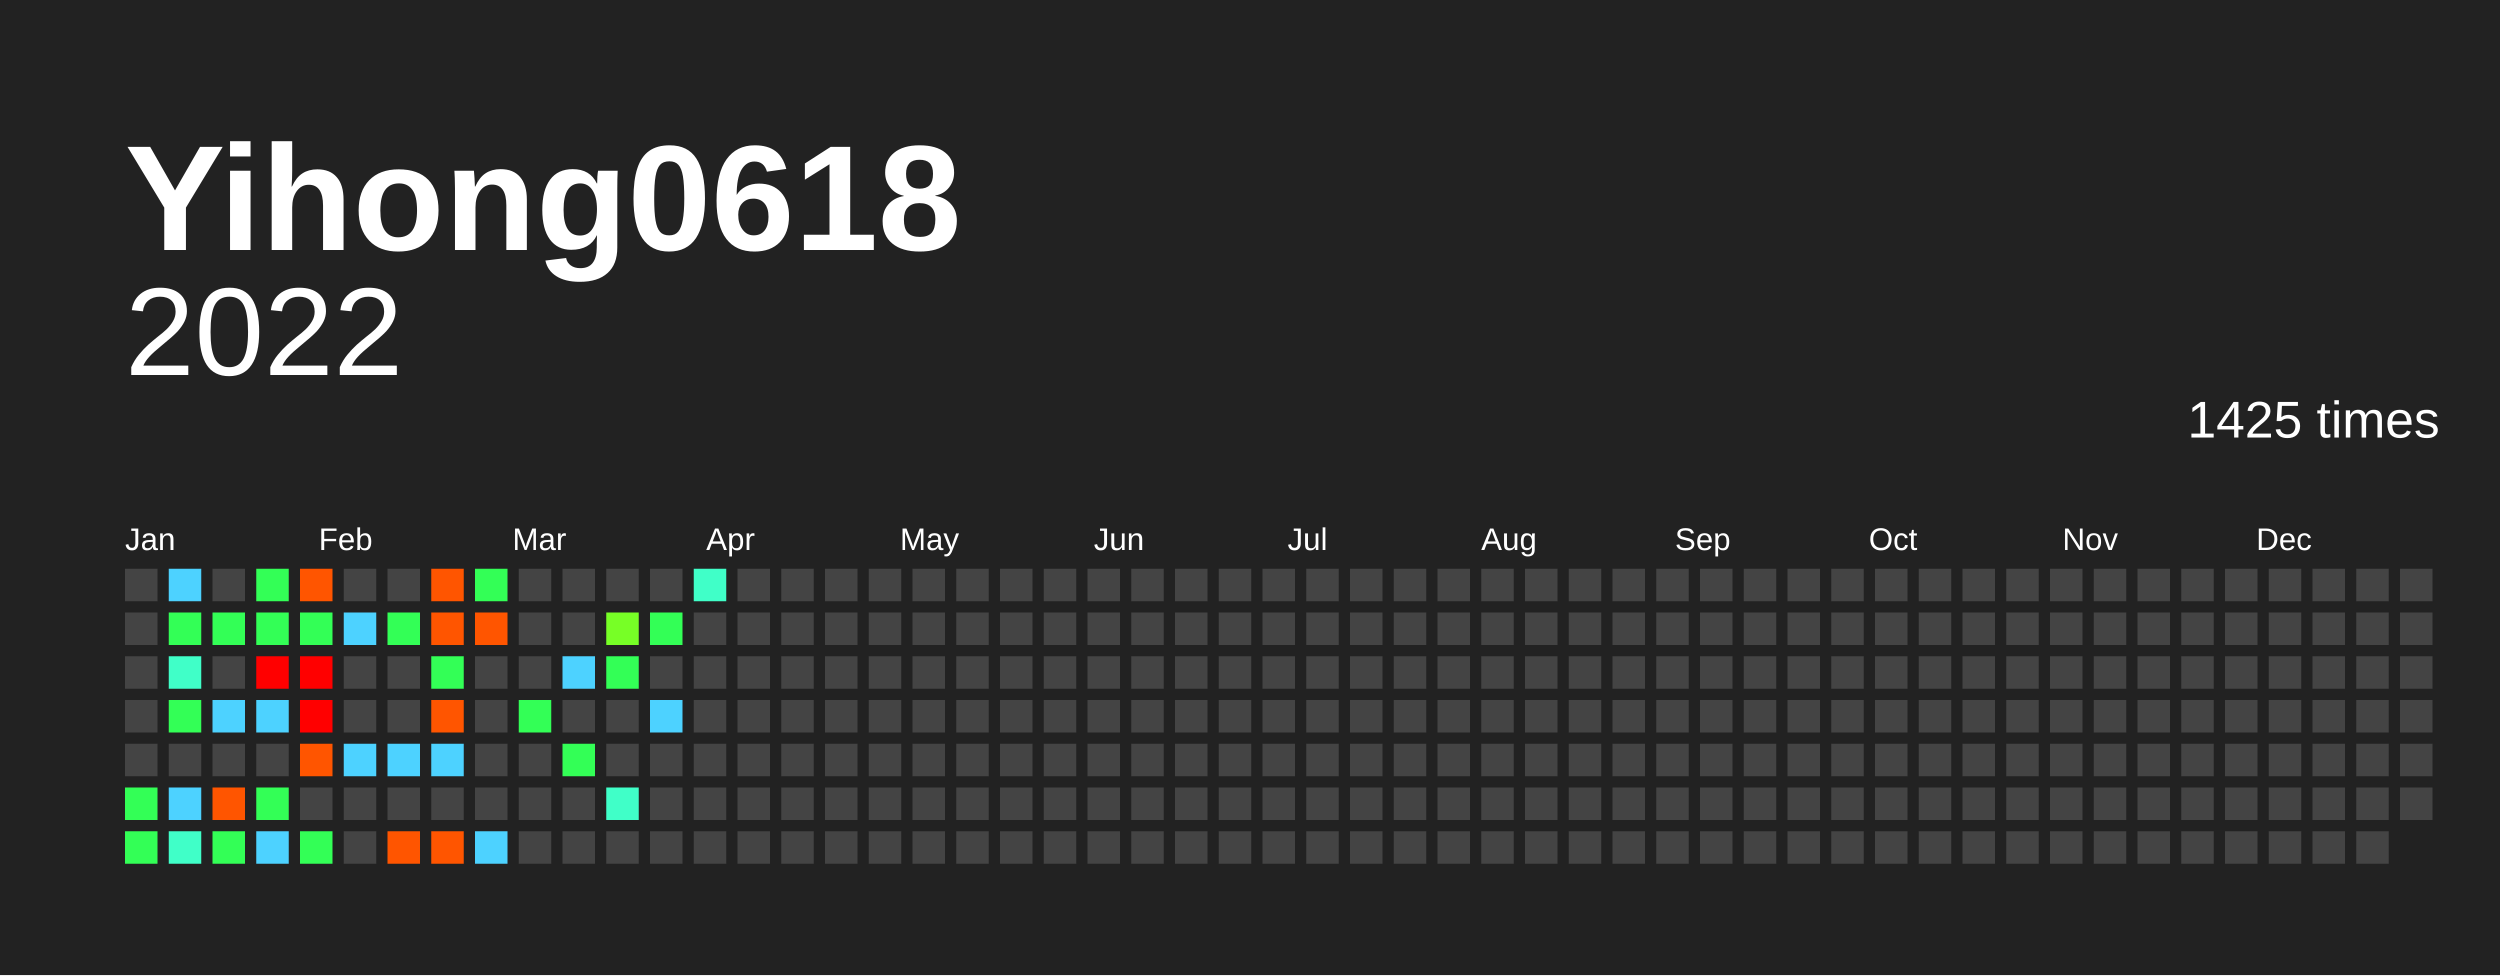
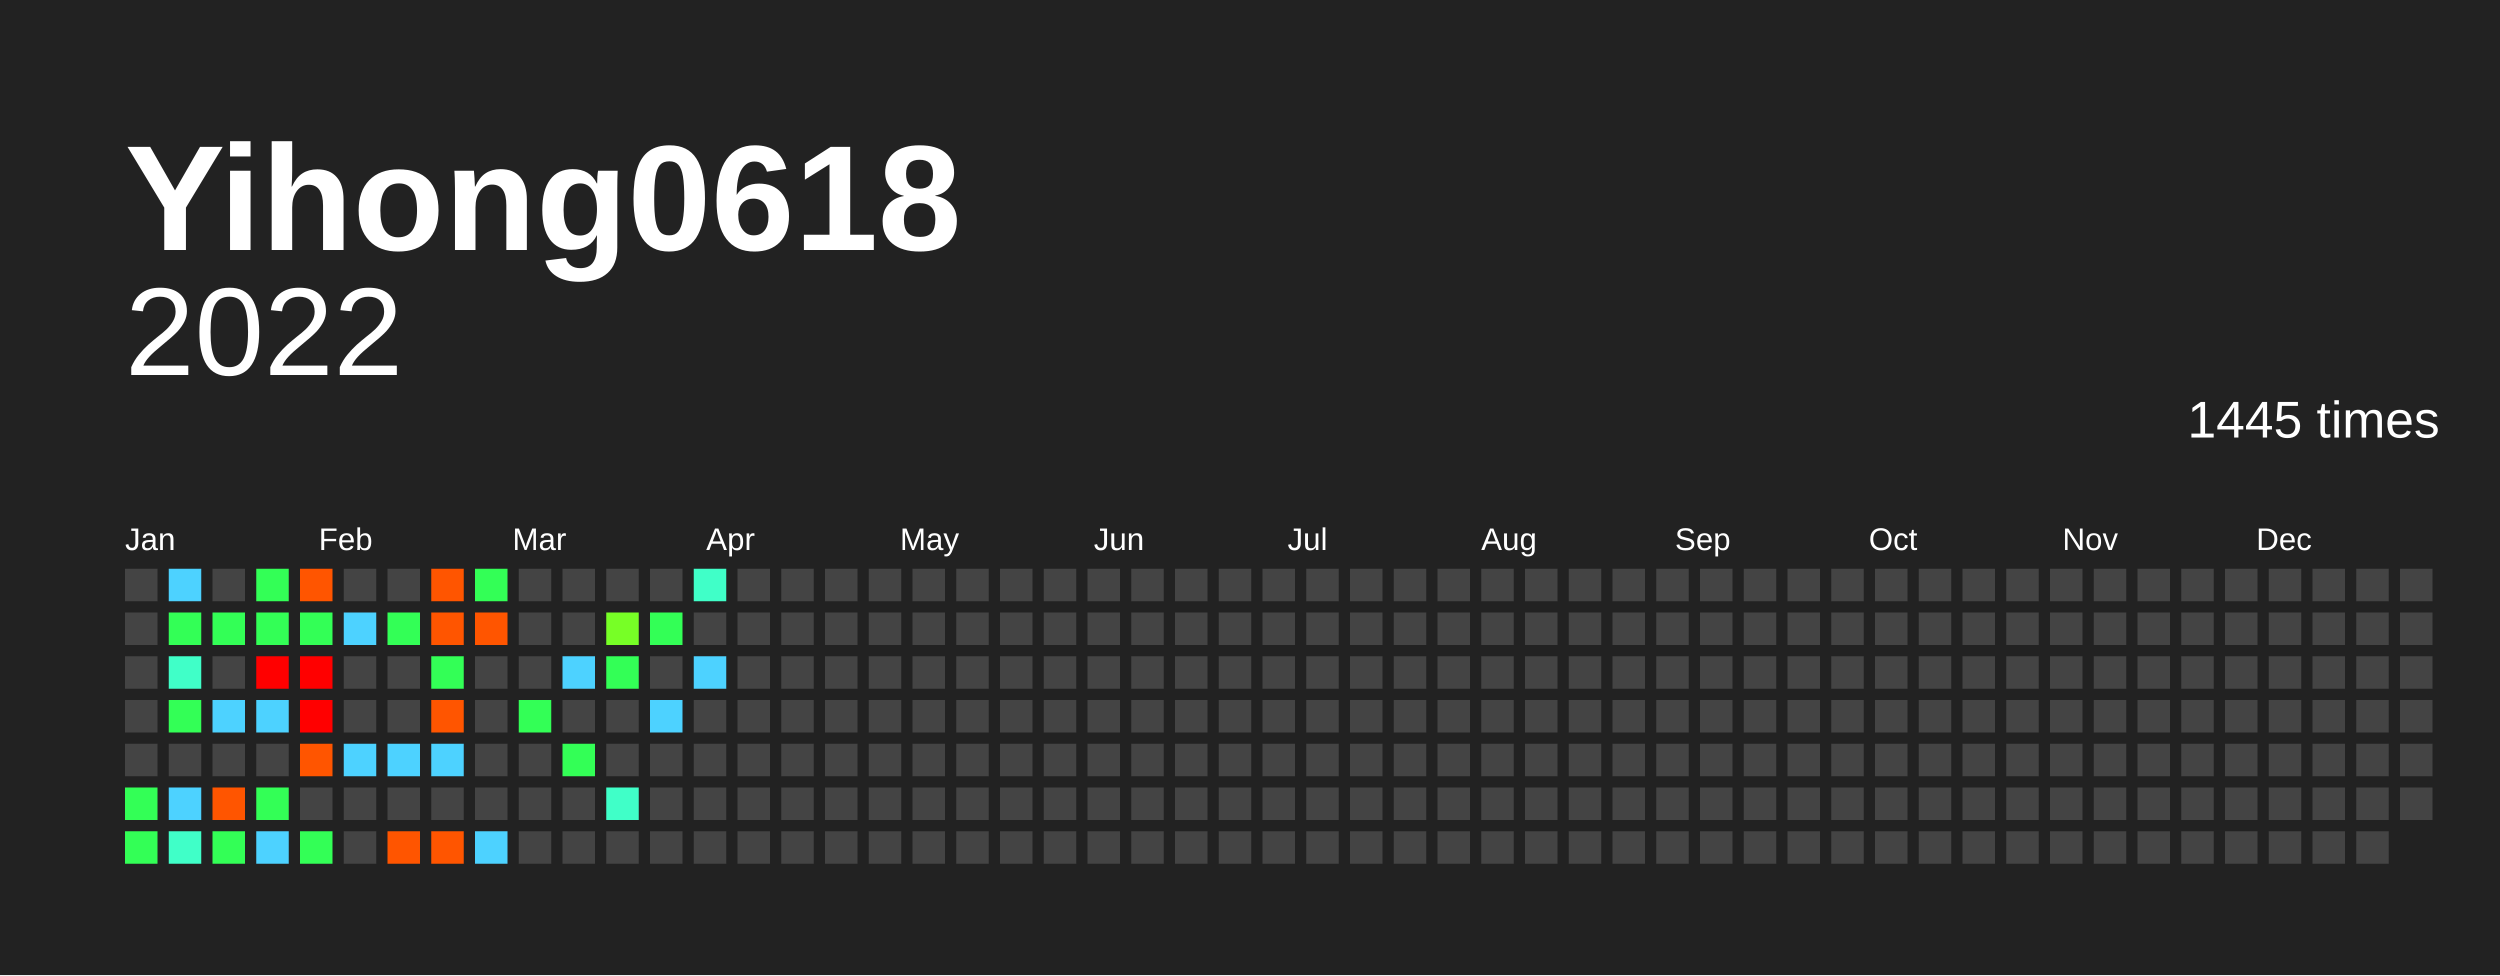
<svg xmlns="http://www.w3.org/2000/svg" baseProfile="full" height="78mm" version="1.1" viewBox="0,0,200,78" width="200mm">
  <defs />
  <rect fill="#222222" height="78" width="200" x="0" y="0" />
  <text fill="#FFFFFF" style="font-size:12px; font-family:Arial; font-weight:bold;" x="10" y="20">Yihong0618</text>
  <text alignment-baseline="hanging" fill="#FFFFFF" style="font-size:10.0px; font-family:Arial;" x="10" y="30">2022</text>
-   <text alignment-baseline="hanging" fill="#FFFFFF" style="font-size:4.125px; font-family:Arial;" x="175" y="35">1425 times</text>
+   <text alignment-baseline="hanging" fill="#FFFFFF" style="font-size:4.125px; font-family:Arial;" x="175" y="35">1445 times</text>
  <text fill="#FFFFFF" style="font-size:2.5px; font-family:Arial" x="10.0" y="44">Jan</text>
  <text fill="#FFFFFF" style="font-size:2.5px; font-family:Arial" x="25.5" y="44">Feb</text>
  <text fill="#FFFFFF" style="font-size:2.5px; font-family:Arial" x="41.0" y="44">Mar</text>
  <text fill="#FFFFFF" style="font-size:2.5px; font-family:Arial" x="56.5" y="44">Apr</text>
  <text fill="#FFFFFF" style="font-size:2.5px; font-family:Arial" x="72.0" y="44">May</text>
  <text fill="#FFFFFF" style="font-size:2.5px; font-family:Arial" x="87.5" y="44">Jun</text>
  <text fill="#FFFFFF" style="font-size:2.5px; font-family:Arial" x="103.0" y="44">Jul</text>
  <text fill="#FFFFFF" style="font-size:2.5px; font-family:Arial" x="118.5" y="44">Aug</text>
  <text fill="#FFFFFF" style="font-size:2.5px; font-family:Arial" x="134.0" y="44">Sep</text>
  <text fill="#FFFFFF" style="font-size:2.5px; font-family:Arial" x="149.5" y="44">Oct</text>
  <text fill="#FFFFFF" style="font-size:2.5px; font-family:Arial" x="165.0" y="44">Nov</text>
  <text fill="#FFFFFF" style="font-size:2.5px; font-family:Arial" x="180.5" y="44">Dec</text>
  <rect fill="#444444" height="2.6" width="2.6" x="10.0" y="45.5" />
  <rect fill="#444444" height="2.6" width="2.6" x="10.0" y="49.0" />
  <rect fill="#444444" height="2.6" width="2.6" x="10.0" y="52.5" />
  <rect fill="#444444" height="2.6" width="2.6" x="10.0" y="56.0" />
  <rect fill="#444444" height="2.6" width="2.6" x="10.0" y="59.5" />
  <rect fill="#33ff56" height="2.6" width="2.6" x="10.0" y="63.0" />
  <rect fill="#33ff56" height="2.6" width="2.6" x="10.0" y="66.5" />
  <rect fill="#4dd2ff" height="2.6" width="2.6" x="13.5" y="45.5" />
  <rect fill="#33ff56" height="2.6" width="2.6" x="13.5" y="49.0" />
  <rect fill="#40ffc8" height="2.6" width="2.6" x="13.5" y="52.5" />
  <rect fill="#33ff56" height="2.6" width="2.6" x="13.5" y="56.0" />
  <rect fill="#444444" height="2.6" width="2.6" x="13.5" y="59.5" />
  <rect fill="#4dd2ff" height="2.6" width="2.6" x="13.5" y="63.0" />
  <rect fill="#40ffc8" height="2.6" width="2.6" x="13.5" y="66.5" />
  <rect fill="#444444" height="2.6" width="2.6" x="17.0" y="45.5" />
  <rect fill="#33ff56" height="2.6" width="2.6" x="17.0" y="49.0" />
  <rect fill="#444444" height="2.6" width="2.6" x="17.0" y="52.5" />
  <rect fill="#4dd2ff" height="2.6" width="2.6" x="17.0" y="56.0" />
  <rect fill="#444444" height="2.6" width="2.6" x="17.0" y="59.5" />
  <rect fill="#ff5500" height="2.6" width="2.6" x="17.0" y="63.0" />
  <rect fill="#33ff56" height="2.6" width="2.6" x="17.0" y="66.5" />
  <rect fill="#33ff56" height="2.6" width="2.6" x="20.5" y="45.5" />
  <rect fill="#33ff56" height="2.6" width="2.6" x="20.5" y="49.0" />
  <rect fill="red" height="2.6" width="2.6" x="20.5" y="52.5" />
  <rect fill="#4dd2ff" height="2.6" width="2.6" x="20.5" y="56.0" />
  <rect fill="#444444" height="2.6" width="2.6" x="20.5" y="59.5" />
  <rect fill="#33ff56" height="2.6" width="2.6" x="20.5" y="63.0" />
  <rect fill="#4dd2ff" height="2.6" width="2.6" x="20.5" y="66.5" />
  <rect fill="#ff5500" height="2.6" width="2.6" x="24.0" y="45.5" />
  <rect fill="#33ff56" height="2.6" width="2.6" x="24.0" y="49.0" />
  <rect fill="red" height="2.6" width="2.6" x="24.0" y="52.5" />
  <rect fill="red" height="2.6" width="2.6" x="24.0" y="56.0" />
  <rect fill="#ff5500" height="2.6" width="2.6" x="24.0" y="59.5" />
  <rect fill="#444444" height="2.6" width="2.6" x="24.0" y="63.0" />
  <rect fill="#33ff56" height="2.6" width="2.6" x="24.0" y="66.5" />
  <rect fill="#444444" height="2.6" width="2.6" x="27.5" y="45.5" />
  <rect fill="#4dd2ff" height="2.6" width="2.6" x="27.5" y="49.0" />
  <rect fill="#444444" height="2.6" width="2.6" x="27.5" y="52.5" />
  <rect fill="#444444" height="2.6" width="2.6" x="27.5" y="56.0" />
  <rect fill="#4dd2ff" height="2.6" width="2.6" x="27.5" y="59.5" />
  <rect fill="#444444" height="2.6" width="2.6" x="27.5" y="63.0" />
  <rect fill="#444444" height="2.6" width="2.6" x="27.5" y="66.5" />
  <rect fill="#444444" height="2.6" width="2.6" x="31.0" y="45.5" />
  <rect fill="#33ff56" height="2.6" width="2.6" x="31.0" y="49.0" />
  <rect fill="#444444" height="2.6" width="2.6" x="31.0" y="52.5" />
  <rect fill="#444444" height="2.6" width="2.6" x="31.0" y="56.0" />
  <rect fill="#4dd2ff" height="2.6" width="2.6" x="31.0" y="59.5" />
  <rect fill="#444444" height="2.6" width="2.6" x="31.0" y="63.0" />
  <rect fill="#ff5500" height="2.6" width="2.6" x="31.0" y="66.5" />
  <rect fill="#ff5500" height="2.6" width="2.6" x="34.5" y="45.5" />
  <rect fill="#ff5500" height="2.6" width="2.6" x="34.5" y="49.0" />
  <rect fill="#33ff56" height="2.6" width="2.6" x="34.5" y="52.5" />
  <rect fill="#ff5500" height="2.6" width="2.6" x="34.5" y="56.0" />
  <rect fill="#4dd2ff" height="2.6" width="2.6" x="34.5" y="59.5" />
  <rect fill="#444444" height="2.6" width="2.6" x="34.5" y="63.0" />
  <rect fill="#ff5500" height="2.6" width="2.6" x="34.5" y="66.5" />
  <rect fill="#33ff56" height="2.6" width="2.6" x="38.0" y="45.5" />
  <rect fill="#ff5500" height="2.6" width="2.6" x="38.0" y="49.0" />
  <rect fill="#444444" height="2.6" width="2.6" x="38.0" y="52.5" />
  <rect fill="#444444" height="2.6" width="2.6" x="38.0" y="56.0" />
  <rect fill="#444444" height="2.6" width="2.6" x="38.0" y="59.5" />
  <rect fill="#444444" height="2.6" width="2.6" x="38.0" y="63.0" />
  <rect fill="#4dd2ff" height="2.6" width="2.6" x="38.0" y="66.5" />
  <rect fill="#444444" height="2.6" width="2.6" x="41.5" y="45.5" />
  <rect fill="#444444" height="2.6" width="2.6" x="41.5" y="49.0" />
  <rect fill="#444444" height="2.6" width="2.6" x="41.5" y="52.5" />
  <rect fill="#33ff56" height="2.6" width="2.6" x="41.5" y="56.0" />
  <rect fill="#444444" height="2.6" width="2.6" x="41.5" y="59.5" />
  <rect fill="#444444" height="2.6" width="2.6" x="41.5" y="63.0" />
  <rect fill="#444444" height="2.6" width="2.6" x="41.5" y="66.5" />
  <rect fill="#444444" height="2.6" width="2.6" x="45.0" y="45.5" />
  <rect fill="#444444" height="2.6" width="2.6" x="45.0" y="49.0" />
  <rect fill="#4dd2ff" height="2.6" width="2.6" x="45.0" y="52.5" />
  <rect fill="#444444" height="2.6" width="2.6" x="45.0" y="56.0" />
  <rect fill="#33ff56" height="2.6" width="2.6" x="45.0" y="59.5" />
  <rect fill="#444444" height="2.6" width="2.6" x="45.0" y="63.0" />
  <rect fill="#444444" height="2.6" width="2.6" x="45.0" y="66.5" />
  <rect fill="#444444" height="2.6" width="2.6" x="48.5" y="45.5" />
  <rect fill="#77ff26" height="2.6" width="2.6" x="48.5" y="49.0" />
  <rect fill="#33ff56" height="2.6" width="2.6" x="48.5" y="52.5" />
  <rect fill="#444444" height="2.6" width="2.6" x="48.5" y="56.0" />
  <rect fill="#444444" height="2.6" width="2.6" x="48.5" y="59.5" />
  <rect fill="#40ffc8" height="2.6" width="2.6" x="48.5" y="63.0" />
  <rect fill="#444444" height="2.6" width="2.6" x="48.5" y="66.5" />
  <rect fill="#444444" height="2.6" width="2.6" x="52.0" y="45.5" />
  <rect fill="#33ff56" height="2.6" width="2.6" x="52.0" y="49.0" />
  <rect fill="#444444" height="2.6" width="2.6" x="52.0" y="52.5" />
  <rect fill="#4dd2ff" height="2.6" width="2.6" x="52.0" y="56.0" />
  <rect fill="#444444" height="2.6" width="2.6" x="52.0" y="59.5" />
  <rect fill="#444444" height="2.6" width="2.6" x="52.0" y="63.0" />
  <rect fill="#444444" height="2.6" width="2.6" x="52.0" y="66.5" />
  <rect fill="#40ffc8" height="2.6" width="2.6" x="55.5" y="45.5" />
  <rect fill="#444444" height="2.6" width="2.6" x="55.5" y="49.0" />
-   <rect fill="#444444" height="2.6" width="2.6" x="55.5" y="52.5" />
+   <rect fill="#4dd2ff" height="2.6" width="2.6" x="55.5" y="52.5" />
  <rect fill="#444444" height="2.6" width="2.6" x="55.5" y="56.0" />
  <rect fill="#444444" height="2.6" width="2.6" x="55.5" y="59.5" />
  <rect fill="#444444" height="2.6" width="2.6" x="55.5" y="63.0" />
  <rect fill="#444444" height="2.6" width="2.6" x="55.5" y="66.5" />
  <rect fill="#444444" height="2.6" width="2.6" x="59.0" y="45.5" />
  <rect fill="#444444" height="2.6" width="2.6" x="59.0" y="49.0" />
  <rect fill="#444444" height="2.6" width="2.6" x="59.0" y="52.5" />
  <rect fill="#444444" height="2.6" width="2.6" x="59.0" y="56.0" />
  <rect fill="#444444" height="2.6" width="2.6" x="59.0" y="59.5" />
  <rect fill="#444444" height="2.6" width="2.6" x="59.0" y="63.0" />
  <rect fill="#444444" height="2.6" width="2.6" x="59.0" y="66.5" />
  <rect fill="#444444" height="2.6" width="2.6" x="62.5" y="45.5" />
  <rect fill="#444444" height="2.6" width="2.6" x="62.5" y="49.0" />
  <rect fill="#444444" height="2.6" width="2.6" x="62.5" y="52.5" />
  <rect fill="#444444" height="2.6" width="2.6" x="62.5" y="56.0" />
  <rect fill="#444444" height="2.6" width="2.6" x="62.5" y="59.5" />
  <rect fill="#444444" height="2.6" width="2.6" x="62.5" y="63.0" />
  <rect fill="#444444" height="2.6" width="2.6" x="62.5" y="66.5" />
  <rect fill="#444444" height="2.6" width="2.6" x="66.0" y="45.5" />
  <rect fill="#444444" height="2.6" width="2.6" x="66.0" y="49.0" />
  <rect fill="#444444" height="2.6" width="2.6" x="66.0" y="52.5" />
  <rect fill="#444444" height="2.6" width="2.6" x="66.0" y="56.0" />
  <rect fill="#444444" height="2.6" width="2.6" x="66.0" y="59.5" />
  <rect fill="#444444" height="2.6" width="2.6" x="66.0" y="63.0" />
  <rect fill="#444444" height="2.6" width="2.6" x="66.0" y="66.5" />
  <rect fill="#444444" height="2.6" width="2.6" x="69.5" y="45.5" />
  <rect fill="#444444" height="2.6" width="2.6" x="69.5" y="49.0" />
  <rect fill="#444444" height="2.6" width="2.6" x="69.5" y="52.5" />
  <rect fill="#444444" height="2.6" width="2.6" x="69.5" y="56.0" />
  <rect fill="#444444" height="2.6" width="2.6" x="69.5" y="59.5" />
  <rect fill="#444444" height="2.6" width="2.6" x="69.5" y="63.0" />
  <rect fill="#444444" height="2.6" width="2.6" x="69.5" y="66.5" />
  <rect fill="#444444" height="2.6" width="2.6" x="73.0" y="45.5" />
  <rect fill="#444444" height="2.6" width="2.6" x="73.0" y="49.0" />
  <rect fill="#444444" height="2.6" width="2.6" x="73.0" y="52.5" />
  <rect fill="#444444" height="2.6" width="2.6" x="73.0" y="56.0" />
  <rect fill="#444444" height="2.6" width="2.6" x="73.0" y="59.5" />
  <rect fill="#444444" height="2.6" width="2.6" x="73.0" y="63.0" />
  <rect fill="#444444" height="2.6" width="2.6" x="73.0" y="66.5" />
  <rect fill="#444444" height="2.6" width="2.6" x="76.5" y="45.5" />
  <rect fill="#444444" height="2.6" width="2.6" x="76.5" y="49.0" />
  <rect fill="#444444" height="2.6" width="2.6" x="76.5" y="52.5" />
  <rect fill="#444444" height="2.6" width="2.6" x="76.5" y="56.0" />
  <rect fill="#444444" height="2.6" width="2.6" x="76.5" y="59.5" />
  <rect fill="#444444" height="2.6" width="2.6" x="76.5" y="63.0" />
  <rect fill="#444444" height="2.6" width="2.6" x="76.5" y="66.5" />
  <rect fill="#444444" height="2.6" width="2.6" x="80.0" y="45.5" />
  <rect fill="#444444" height="2.6" width="2.6" x="80.0" y="49.0" />
  <rect fill="#444444" height="2.6" width="2.6" x="80.0" y="52.5" />
  <rect fill="#444444" height="2.6" width="2.6" x="80.0" y="56.0" />
  <rect fill="#444444" height="2.6" width="2.6" x="80.0" y="59.5" />
  <rect fill="#444444" height="2.6" width="2.6" x="80.0" y="63.0" />
  <rect fill="#444444" height="2.6" width="2.6" x="80.0" y="66.5" />
  <rect fill="#444444" height="2.6" width="2.6" x="83.5" y="45.5" />
  <rect fill="#444444" height="2.6" width="2.6" x="83.5" y="49.0" />
  <rect fill="#444444" height="2.6" width="2.6" x="83.5" y="52.5" />
  <rect fill="#444444" height="2.6" width="2.6" x="83.5" y="56.0" />
  <rect fill="#444444" height="2.6" width="2.6" x="83.5" y="59.5" />
  <rect fill="#444444" height="2.6" width="2.6" x="83.5" y="63.0" />
  <rect fill="#444444" height="2.6" width="2.6" x="83.5" y="66.5" />
  <rect fill="#444444" height="2.6" width="2.6" x="87.0" y="45.5" />
  <rect fill="#444444" height="2.6" width="2.6" x="87.0" y="49.0" />
  <rect fill="#444444" height="2.6" width="2.6" x="87.0" y="52.5" />
  <rect fill="#444444" height="2.6" width="2.6" x="87.0" y="56.0" />
  <rect fill="#444444" height="2.6" width="2.6" x="87.0" y="59.5" />
  <rect fill="#444444" height="2.6" width="2.6" x="87.0" y="63.0" />
  <rect fill="#444444" height="2.6" width="2.6" x="87.0" y="66.5" />
  <rect fill="#444444" height="2.6" width="2.6" x="90.5" y="45.5" />
  <rect fill="#444444" height="2.6" width="2.6" x="90.5" y="49.0" />
  <rect fill="#444444" height="2.6" width="2.6" x="90.5" y="52.5" />
  <rect fill="#444444" height="2.6" width="2.6" x="90.5" y="56.0" />
  <rect fill="#444444" height="2.6" width="2.6" x="90.5" y="59.5" />
  <rect fill="#444444" height="2.6" width="2.6" x="90.5" y="63.0" />
  <rect fill="#444444" height="2.6" width="2.6" x="90.5" y="66.5" />
  <rect fill="#444444" height="2.6" width="2.6" x="94.0" y="45.5" />
  <rect fill="#444444" height="2.6" width="2.6" x="94.0" y="49.0" />
  <rect fill="#444444" height="2.6" width="2.6" x="94.0" y="52.5" />
  <rect fill="#444444" height="2.6" width="2.6" x="94.0" y="56.0" />
  <rect fill="#444444" height="2.6" width="2.6" x="94.0" y="59.5" />
  <rect fill="#444444" height="2.6" width="2.6" x="94.0" y="63.0" />
  <rect fill="#444444" height="2.6" width="2.6" x="94.0" y="66.5" />
  <rect fill="#444444" height="2.6" width="2.6" x="97.5" y="45.5" />
  <rect fill="#444444" height="2.6" width="2.6" x="97.5" y="49.0" />
  <rect fill="#444444" height="2.6" width="2.6" x="97.5" y="52.5" />
  <rect fill="#444444" height="2.6" width="2.6" x="97.5" y="56.0" />
  <rect fill="#444444" height="2.6" width="2.6" x="97.5" y="59.5" />
  <rect fill="#444444" height="2.6" width="2.6" x="97.5" y="63.0" />
  <rect fill="#444444" height="2.6" width="2.6" x="97.5" y="66.5" />
  <rect fill="#444444" height="2.6" width="2.6" x="101.0" y="45.5" />
  <rect fill="#444444" height="2.6" width="2.6" x="101.0" y="49.0" />
  <rect fill="#444444" height="2.6" width="2.6" x="101.0" y="52.5" />
  <rect fill="#444444" height="2.6" width="2.6" x="101.0" y="56.0" />
  <rect fill="#444444" height="2.6" width="2.6" x="101.0" y="59.5" />
  <rect fill="#444444" height="2.6" width="2.6" x="101.0" y="63.0" />
  <rect fill="#444444" height="2.6" width="2.6" x="101.0" y="66.5" />
  <rect fill="#444444" height="2.6" width="2.6" x="104.5" y="45.5" />
  <rect fill="#444444" height="2.6" width="2.6" x="104.5" y="49.0" />
  <rect fill="#444444" height="2.6" width="2.6" x="104.5" y="52.5" />
  <rect fill="#444444" height="2.6" width="2.6" x="104.5" y="56.0" />
  <rect fill="#444444" height="2.6" width="2.6" x="104.5" y="59.5" />
  <rect fill="#444444" height="2.6" width="2.6" x="104.5" y="63.0" />
  <rect fill="#444444" height="2.6" width="2.6" x="104.5" y="66.5" />
  <rect fill="#444444" height="2.6" width="2.6" x="108.0" y="45.5" />
  <rect fill="#444444" height="2.6" width="2.6" x="108.0" y="49.0" />
  <rect fill="#444444" height="2.6" width="2.6" x="108.0" y="52.5" />
  <rect fill="#444444" height="2.6" width="2.6" x="108.0" y="56.0" />
  <rect fill="#444444" height="2.6" width="2.6" x="108.0" y="59.5" />
  <rect fill="#444444" height="2.6" width="2.6" x="108.0" y="63.0" />
  <rect fill="#444444" height="2.6" width="2.6" x="108.0" y="66.5" />
  <rect fill="#444444" height="2.6" width="2.6" x="111.5" y="45.5" />
  <rect fill="#444444" height="2.6" width="2.6" x="111.5" y="49.0" />
  <rect fill="#444444" height="2.6" width="2.6" x="111.5" y="52.5" />
  <rect fill="#444444" height="2.6" width="2.6" x="111.5" y="56.0" />
  <rect fill="#444444" height="2.6" width="2.6" x="111.5" y="59.5" />
  <rect fill="#444444" height="2.6" width="2.6" x="111.5" y="63.0" />
  <rect fill="#444444" height="2.6" width="2.6" x="111.5" y="66.5" />
  <rect fill="#444444" height="2.6" width="2.6" x="115.0" y="45.5" />
  <rect fill="#444444" height="2.6" width="2.6" x="115.0" y="49.0" />
  <rect fill="#444444" height="2.6" width="2.6" x="115.0" y="52.5" />
  <rect fill="#444444" height="2.6" width="2.6" x="115.0" y="56.0" />
  <rect fill="#444444" height="2.6" width="2.6" x="115.0" y="59.5" />
  <rect fill="#444444" height="2.6" width="2.6" x="115.0" y="63.0" />
  <rect fill="#444444" height="2.6" width="2.6" x="115.0" y="66.5" />
  <rect fill="#444444" height="2.6" width="2.6" x="118.5" y="45.5" />
  <rect fill="#444444" height="2.6" width="2.6" x="118.5" y="49.0" />
  <rect fill="#444444" height="2.6" width="2.6" x="118.5" y="52.5" />
  <rect fill="#444444" height="2.6" width="2.6" x="118.5" y="56.0" />
  <rect fill="#444444" height="2.6" width="2.6" x="118.5" y="59.5" />
  <rect fill="#444444" height="2.6" width="2.6" x="118.5" y="63.0" />
  <rect fill="#444444" height="2.6" width="2.6" x="118.5" y="66.5" />
  <rect fill="#444444" height="2.6" width="2.6" x="122.0" y="45.5" />
  <rect fill="#444444" height="2.6" width="2.6" x="122.0" y="49.0" />
  <rect fill="#444444" height="2.6" width="2.6" x="122.0" y="52.5" />
  <rect fill="#444444" height="2.6" width="2.6" x="122.0" y="56.0" />
  <rect fill="#444444" height="2.6" width="2.6" x="122.0" y="59.5" />
  <rect fill="#444444" height="2.6" width="2.6" x="122.0" y="63.0" />
  <rect fill="#444444" height="2.6" width="2.6" x="122.0" y="66.5" />
  <rect fill="#444444" height="2.6" width="2.6" x="125.5" y="45.5" />
  <rect fill="#444444" height="2.6" width="2.6" x="125.5" y="49.0" />
  <rect fill="#444444" height="2.6" width="2.6" x="125.5" y="52.5" />
  <rect fill="#444444" height="2.6" width="2.6" x="125.5" y="56.0" />
  <rect fill="#444444" height="2.6" width="2.6" x="125.5" y="59.5" />
  <rect fill="#444444" height="2.6" width="2.6" x="125.5" y="63.0" />
  <rect fill="#444444" height="2.6" width="2.6" x="125.5" y="66.5" />
  <rect fill="#444444" height="2.6" width="2.6" x="129.0" y="45.5" />
  <rect fill="#444444" height="2.6" width="2.6" x="129.0" y="49.0" />
  <rect fill="#444444" height="2.6" width="2.6" x="129.0" y="52.5" />
  <rect fill="#444444" height="2.6" width="2.6" x="129.0" y="56.0" />
  <rect fill="#444444" height="2.6" width="2.6" x="129.0" y="59.5" />
  <rect fill="#444444" height="2.6" width="2.6" x="129.0" y="63.0" />
  <rect fill="#444444" height="2.6" width="2.6" x="129.0" y="66.5" />
  <rect fill="#444444" height="2.6" width="2.6" x="132.5" y="45.5" />
  <rect fill="#444444" height="2.6" width="2.6" x="132.5" y="49.0" />
  <rect fill="#444444" height="2.6" width="2.6" x="132.5" y="52.5" />
  <rect fill="#444444" height="2.6" width="2.6" x="132.5" y="56.0" />
  <rect fill="#444444" height="2.6" width="2.6" x="132.5" y="59.5" />
  <rect fill="#444444" height="2.6" width="2.6" x="132.5" y="63.0" />
  <rect fill="#444444" height="2.6" width="2.6" x="132.5" y="66.5" />
  <rect fill="#444444" height="2.6" width="2.6" x="136.0" y="45.5" />
  <rect fill="#444444" height="2.6" width="2.6" x="136.0" y="49.0" />
  <rect fill="#444444" height="2.6" width="2.6" x="136.0" y="52.5" />
  <rect fill="#444444" height="2.6" width="2.6" x="136.0" y="56.0" />
  <rect fill="#444444" height="2.6" width="2.6" x="136.0" y="59.5" />
  <rect fill="#444444" height="2.6" width="2.6" x="136.0" y="63.0" />
  <rect fill="#444444" height="2.6" width="2.6" x="136.0" y="66.5" />
  <rect fill="#444444" height="2.6" width="2.6" x="139.5" y="45.5" />
  <rect fill="#444444" height="2.6" width="2.6" x="139.5" y="49.0" />
  <rect fill="#444444" height="2.6" width="2.6" x="139.5" y="52.5" />
  <rect fill="#444444" height="2.6" width="2.6" x="139.5" y="56.0" />
  <rect fill="#444444" height="2.6" width="2.6" x="139.5" y="59.5" />
  <rect fill="#444444" height="2.6" width="2.6" x="139.5" y="63.0" />
  <rect fill="#444444" height="2.6" width="2.6" x="139.5" y="66.5" />
  <rect fill="#444444" height="2.6" width="2.6" x="143.0" y="45.5" />
  <rect fill="#444444" height="2.6" width="2.6" x="143.0" y="49.0" />
  <rect fill="#444444" height="2.6" width="2.6" x="143.0" y="52.5" />
  <rect fill="#444444" height="2.6" width="2.6" x="143.0" y="56.0" />
  <rect fill="#444444" height="2.6" width="2.6" x="143.0" y="59.5" />
  <rect fill="#444444" height="2.6" width="2.6" x="143.0" y="63.0" />
  <rect fill="#444444" height="2.6" width="2.6" x="143.0" y="66.5" />
  <rect fill="#444444" height="2.6" width="2.6" x="146.5" y="45.5" />
  <rect fill="#444444" height="2.6" width="2.6" x="146.5" y="49.0" />
  <rect fill="#444444" height="2.6" width="2.6" x="146.5" y="52.5" />
  <rect fill="#444444" height="2.6" width="2.6" x="146.5" y="56.0" />
  <rect fill="#444444" height="2.6" width="2.6" x="146.5" y="59.5" />
  <rect fill="#444444" height="2.6" width="2.6" x="146.5" y="63.0" />
  <rect fill="#444444" height="2.6" width="2.6" x="146.5" y="66.5" />
  <rect fill="#444444" height="2.6" width="2.6" x="150.0" y="45.5" />
  <rect fill="#444444" height="2.6" width="2.6" x="150.0" y="49.0" />
  <rect fill="#444444" height="2.6" width="2.6" x="150.0" y="52.5" />
  <rect fill="#444444" height="2.6" width="2.6" x="150.0" y="56.0" />
  <rect fill="#444444" height="2.6" width="2.6" x="150.0" y="59.5" />
  <rect fill="#444444" height="2.6" width="2.6" x="150.0" y="63.0" />
  <rect fill="#444444" height="2.6" width="2.6" x="150.0" y="66.5" />
  <rect fill="#444444" height="2.6" width="2.6" x="153.5" y="45.5" />
  <rect fill="#444444" height="2.6" width="2.6" x="153.5" y="49.0" />
  <rect fill="#444444" height="2.6" width="2.6" x="153.5" y="52.5" />
  <rect fill="#444444" height="2.6" width="2.6" x="153.5" y="56.0" />
  <rect fill="#444444" height="2.6" width="2.6" x="153.5" y="59.5" />
  <rect fill="#444444" height="2.6" width="2.6" x="153.5" y="63.0" />
  <rect fill="#444444" height="2.6" width="2.6" x="153.5" y="66.5" />
  <rect fill="#444444" height="2.6" width="2.6" x="157.0" y="45.5" />
  <rect fill="#444444" height="2.6" width="2.6" x="157.0" y="49.0" />
  <rect fill="#444444" height="2.6" width="2.6" x="157.0" y="52.5" />
  <rect fill="#444444" height="2.6" width="2.6" x="157.0" y="56.0" />
  <rect fill="#444444" height="2.6" width="2.6" x="157.0" y="59.5" />
  <rect fill="#444444" height="2.6" width="2.6" x="157.0" y="63.0" />
  <rect fill="#444444" height="2.6" width="2.6" x="157.0" y="66.5" />
  <rect fill="#444444" height="2.6" width="2.6" x="160.5" y="45.5" />
  <rect fill="#444444" height="2.6" width="2.6" x="160.5" y="49.0" />
  <rect fill="#444444" height="2.6" width="2.6" x="160.5" y="52.5" />
  <rect fill="#444444" height="2.6" width="2.6" x="160.5" y="56.0" />
  <rect fill="#444444" height="2.6" width="2.6" x="160.5" y="59.5" />
  <rect fill="#444444" height="2.6" width="2.6" x="160.5" y="63.0" />
  <rect fill="#444444" height="2.6" width="2.6" x="160.5" y="66.5" />
  <rect fill="#444444" height="2.6" width="2.6" x="164.0" y="45.5" />
  <rect fill="#444444" height="2.6" width="2.6" x="164.0" y="49.0" />
  <rect fill="#444444" height="2.6" width="2.6" x="164.0" y="52.5" />
  <rect fill="#444444" height="2.6" width="2.6" x="164.0" y="56.0" />
  <rect fill="#444444" height="2.6" width="2.6" x="164.0" y="59.5" />
  <rect fill="#444444" height="2.6" width="2.6" x="164.0" y="63.0" />
  <rect fill="#444444" height="2.6" width="2.6" x="164.0" y="66.5" />
  <rect fill="#444444" height="2.6" width="2.6" x="167.5" y="45.5" />
  <rect fill="#444444" height="2.6" width="2.6" x="167.5" y="49.0" />
  <rect fill="#444444" height="2.6" width="2.6" x="167.5" y="52.5" />
  <rect fill="#444444" height="2.6" width="2.6" x="167.5" y="56.0" />
  <rect fill="#444444" height="2.6" width="2.6" x="167.5" y="59.5" />
  <rect fill="#444444" height="2.6" width="2.6" x="167.5" y="63.0" />
  <rect fill="#444444" height="2.6" width="2.6" x="167.5" y="66.5" />
  <rect fill="#444444" height="2.6" width="2.6" x="171.0" y="45.5" />
  <rect fill="#444444" height="2.6" width="2.6" x="171.0" y="49.0" />
  <rect fill="#444444" height="2.6" width="2.6" x="171.0" y="52.5" />
  <rect fill="#444444" height="2.6" width="2.6" x="171.0" y="56.0" />
  <rect fill="#444444" height="2.6" width="2.6" x="171.0" y="59.5" />
  <rect fill="#444444" height="2.6" width="2.6" x="171.0" y="63.0" />
  <rect fill="#444444" height="2.6" width="2.6" x="171.0" y="66.5" />
  <rect fill="#444444" height="2.6" width="2.6" x="174.5" y="45.5" />
  <rect fill="#444444" height="2.6" width="2.6" x="174.5" y="49.0" />
  <rect fill="#444444" height="2.6" width="2.6" x="174.5" y="52.5" />
  <rect fill="#444444" height="2.6" width="2.6" x="174.5" y="56.0" />
  <rect fill="#444444" height="2.6" width="2.6" x="174.5" y="59.5" />
  <rect fill="#444444" height="2.6" width="2.6" x="174.5" y="63.0" />
  <rect fill="#444444" height="2.6" width="2.6" x="174.5" y="66.5" />
  <rect fill="#444444" height="2.6" width="2.6" x="178.0" y="45.5" />
  <rect fill="#444444" height="2.6" width="2.6" x="178.0" y="49.0" />
  <rect fill="#444444" height="2.6" width="2.6" x="178.0" y="52.5" />
  <rect fill="#444444" height="2.6" width="2.6" x="178.0" y="56.0" />
  <rect fill="#444444" height="2.6" width="2.6" x="178.0" y="59.5" />
  <rect fill="#444444" height="2.6" width="2.6" x="178.0" y="63.0" />
  <rect fill="#444444" height="2.6" width="2.6" x="178.0" y="66.5" />
  <rect fill="#444444" height="2.6" width="2.6" x="181.5" y="45.5" />
  <rect fill="#444444" height="2.6" width="2.6" x="181.5" y="49.0" />
  <rect fill="#444444" height="2.6" width="2.6" x="181.5" y="52.5" />
  <rect fill="#444444" height="2.6" width="2.6" x="181.5" y="56.0" />
  <rect fill="#444444" height="2.6" width="2.6" x="181.5" y="59.5" />
  <rect fill="#444444" height="2.6" width="2.6" x="181.5" y="63.0" />
  <rect fill="#444444" height="2.6" width="2.6" x="181.5" y="66.5" />
  <rect fill="#444444" height="2.6" width="2.6" x="185.0" y="45.5" />
  <rect fill="#444444" height="2.6" width="2.6" x="185.0" y="49.0" />
  <rect fill="#444444" height="2.6" width="2.6" x="185.0" y="52.5" />
  <rect fill="#444444" height="2.6" width="2.6" x="185.0" y="56.0" />
  <rect fill="#444444" height="2.6" width="2.6" x="185.0" y="59.5" />
  <rect fill="#444444" height="2.6" width="2.6" x="185.0" y="63.0" />
  <rect fill="#444444" height="2.6" width="2.6" x="185.0" y="66.5" />
  <rect fill="#444444" height="2.6" width="2.6" x="188.5" y="45.5" />
  <rect fill="#444444" height="2.6" width="2.6" x="188.5" y="49.0" />
  <rect fill="#444444" height="2.6" width="2.6" x="188.5" y="52.5" />
  <rect fill="#444444" height="2.6" width="2.6" x="188.5" y="56.0" />
  <rect fill="#444444" height="2.6" width="2.6" x="188.5" y="59.5" />
  <rect fill="#444444" height="2.6" width="2.6" x="188.5" y="63.0" />
  <rect fill="#444444" height="2.6" width="2.6" x="188.5" y="66.5" />
  <rect fill="#444444" height="2.6" width="2.6" x="192.0" y="45.5" />
  <rect fill="#444444" height="2.6" width="2.6" x="192.0" y="49.0" />
  <rect fill="#444444" height="2.6" width="2.6" x="192.0" y="52.5" />
  <rect fill="#444444" height="2.6" width="2.6" x="192.0" y="56.0" />
  <rect fill="#444444" height="2.6" width="2.6" x="192.0" y="59.5" />
  <rect fill="#444444" height="2.6" width="2.6" x="192.0" y="63.0" />
</svg>
